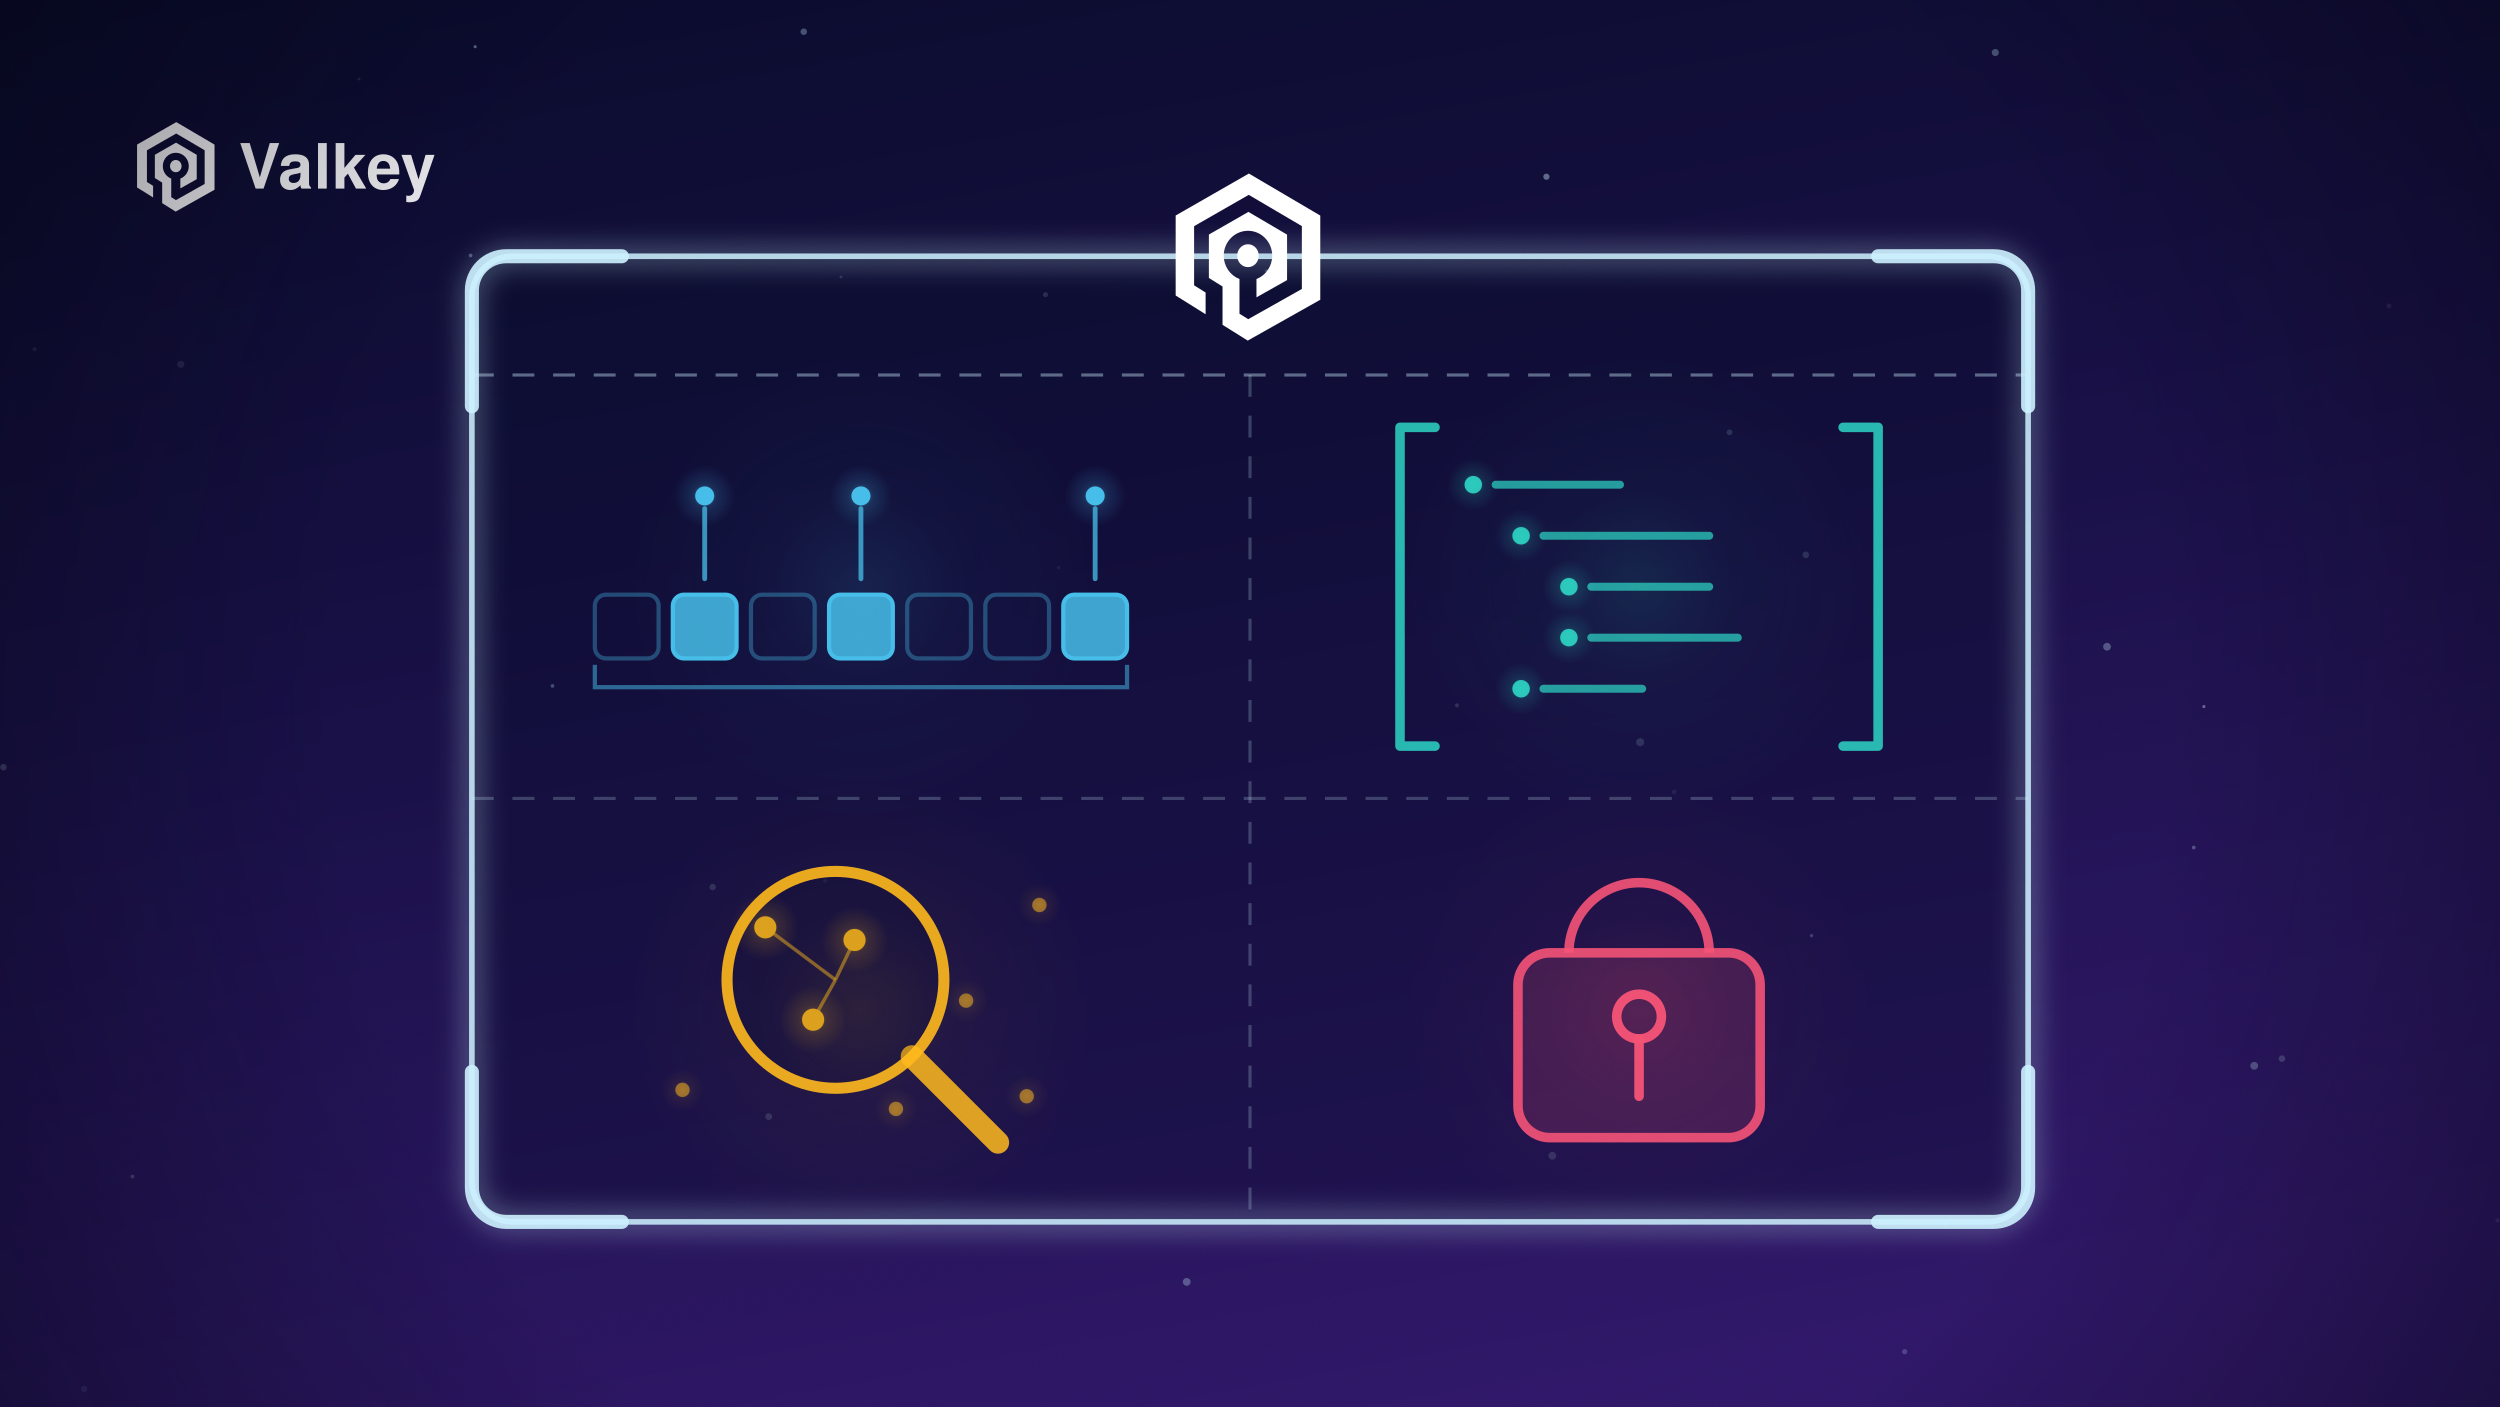
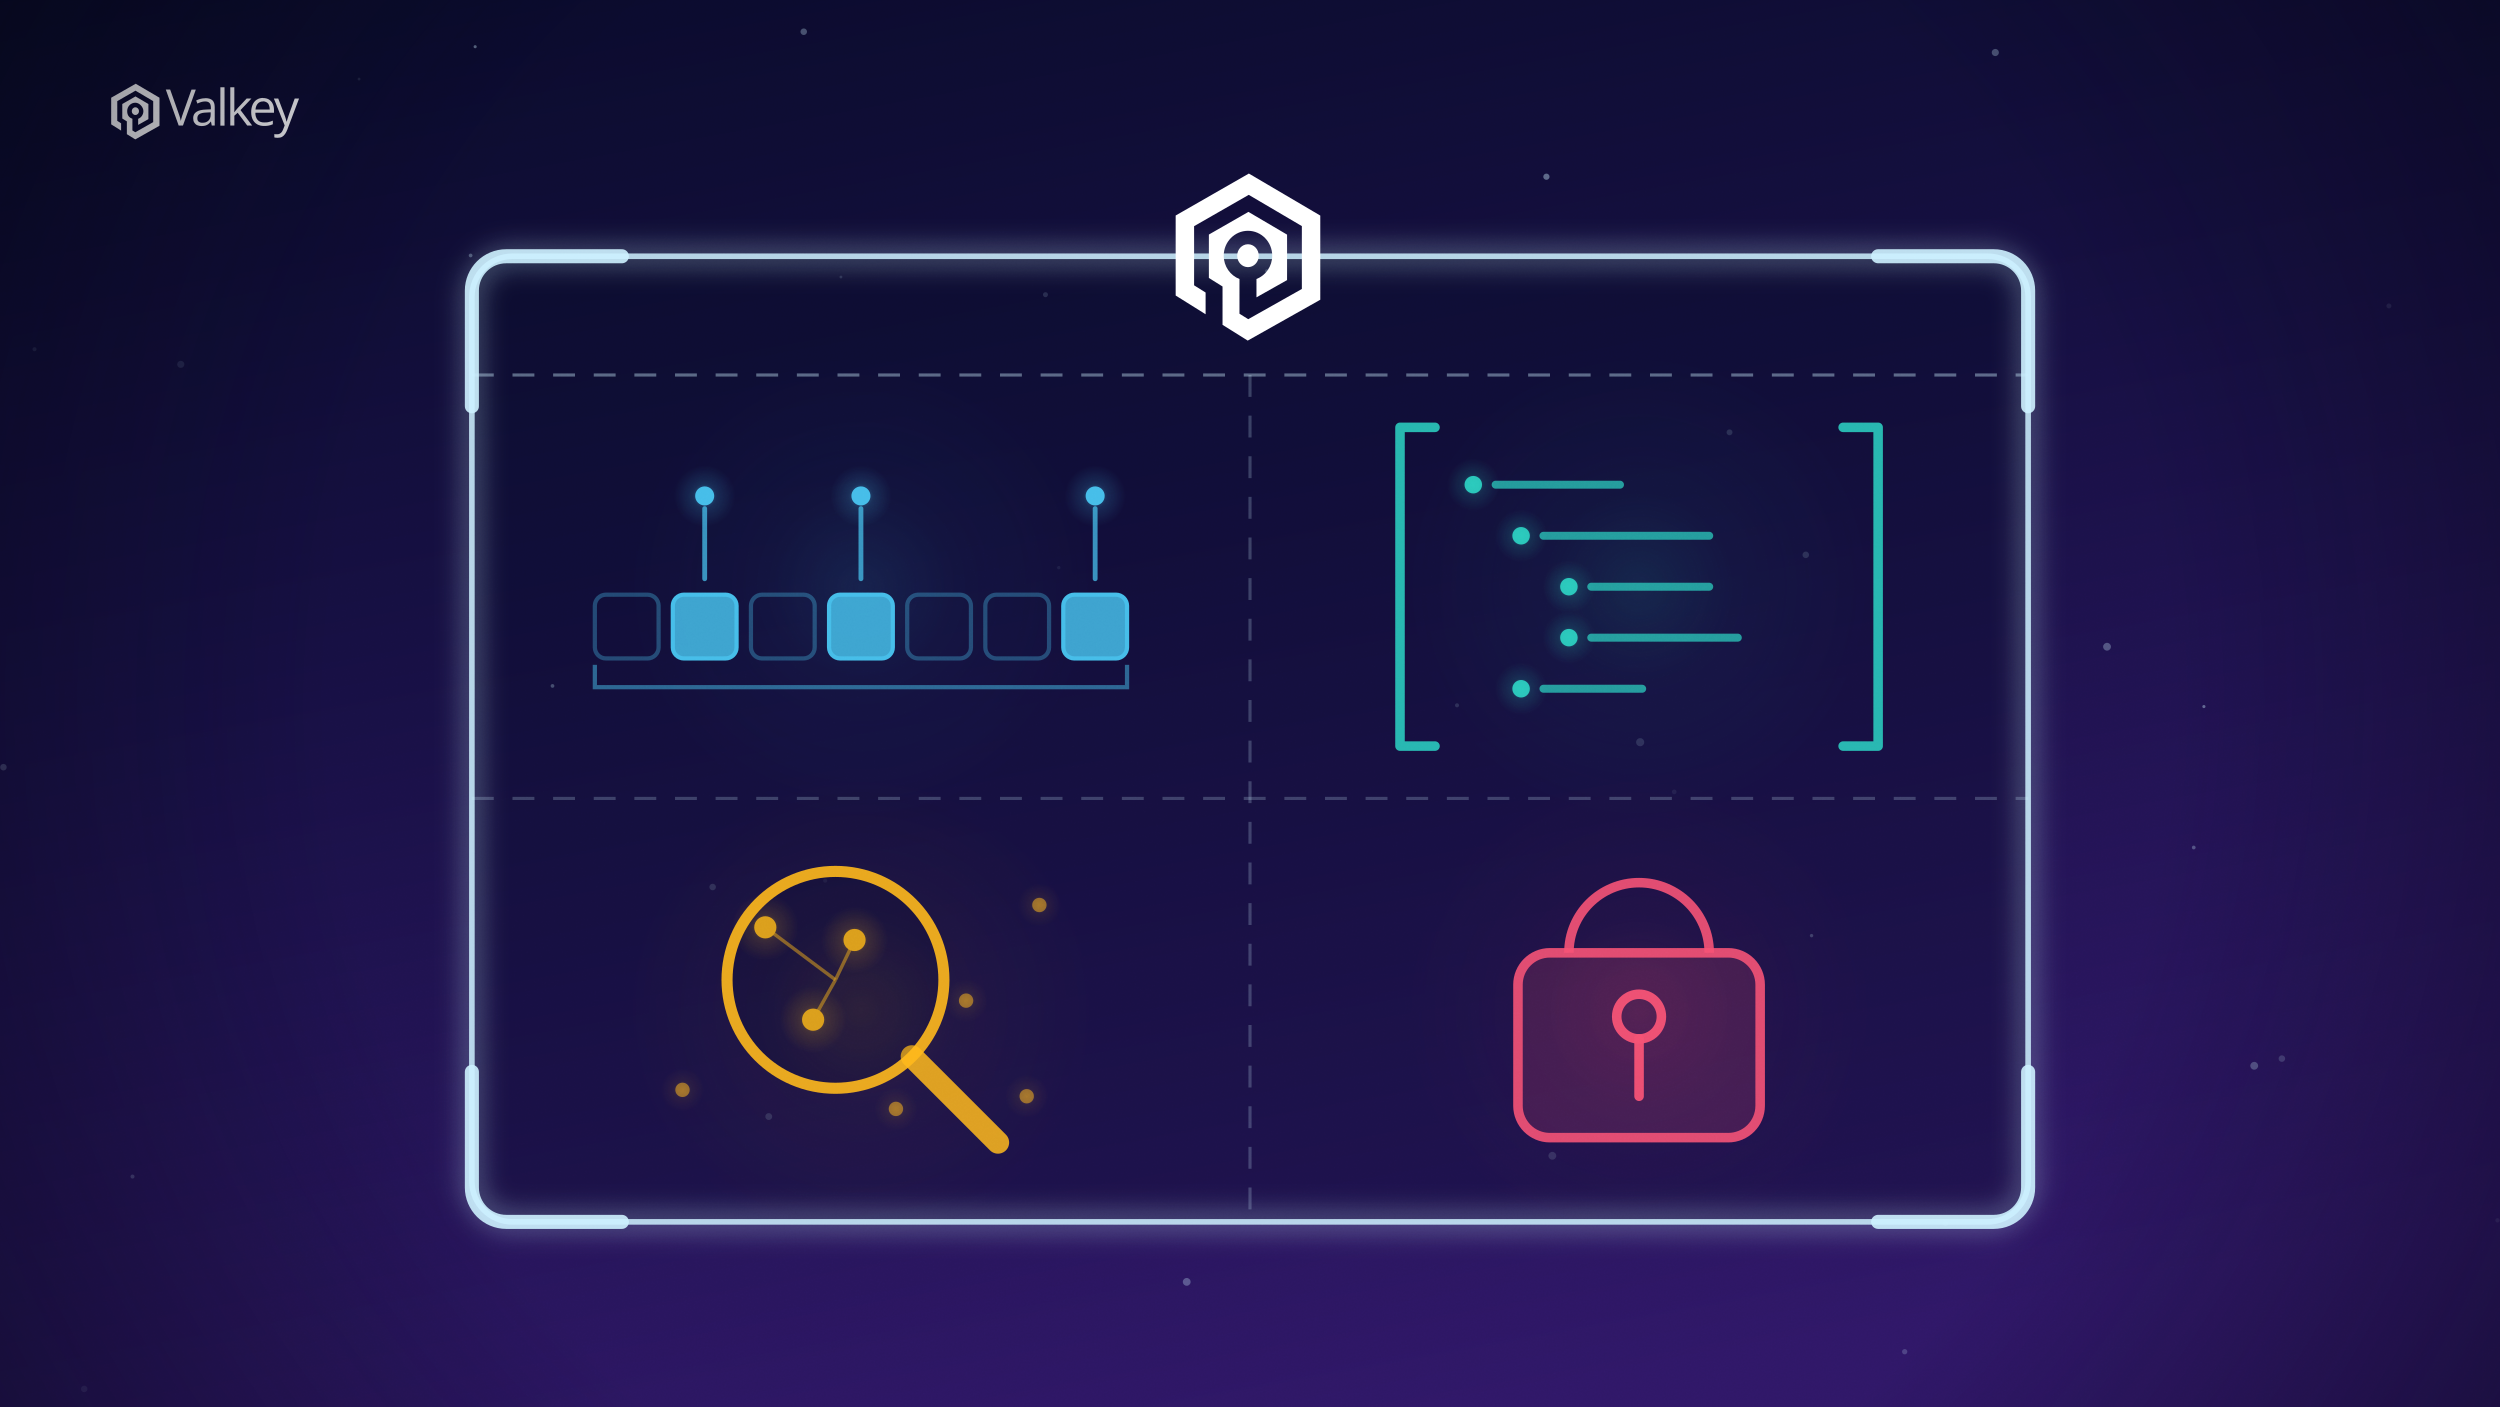
<svg xmlns="http://www.w3.org/2000/svg" width="1920" height="1080" viewBox="160 90 1600 900">
  <defs>
    <linearGradient id="sky" x1="0" y1="0" x2="0.32" y2="1">
      <stop offset="0" stop-color="#060A24" />
      <stop offset="0.48" stop-color="#171043" />
      <stop offset="1" stop-color="#301868" />
    </linearGradient>
    <radialGradient id="focus" gradientUnits="userSpaceOnUse" cx="960" cy="500" r="900">
      <stop offset="0" stop-color="#00A3E0" stop-opacity="0.42" />
      <stop offset="0.35" stop-color="#963CBD" stop-opacity="0.20" />
      <stop offset="1" stop-color="#963CBD" stop-opacity="0" />
    </radialGradient>
    <radialGradient id="vignette" gradientUnits="userSpaceOnUse" cx="960" cy="540" r="1180">
      <stop offset="0.5" stop-color="#03040F" stop-opacity="0" />
      <stop offset="1" stop-color="#03040F" stop-opacity="0.8" />
    </radialGradient>
    <radialGradient id="scrim">
      <stop offset="0" stop-color="#060A24" stop-opacity="0.72" />
      <stop offset="0.6" stop-color="#060A24" stop-opacity="0.45" />
      <stop offset="1" stop-color="#060A24" stop-opacity="0" />
    </radialGradient>
    <filter id="grain" x="0" y="0" width="100%" height="100%">
      <feTurbulence type="fractalNoise" baseFrequency="0.85" numOctaves="4" stitchTiles="stitch" />
      <feColorMatrix type="saturate" values="0" />
    </filter>
    <radialGradient id="h-cyan">
      <stop offset="0" stop-color="#46BDE9" stop-opacity="0.75" />
      <stop offset="0.4" stop-color="#46BDE9" stop-opacity="0.22" />
      <stop offset="1" stop-color="#46BDE9" stop-opacity="0" />
    </radialGradient>
    <radialGradient id="h-ice">
      <stop offset="0" stop-color="#CCF1FF" stop-opacity="0.75" />
      <stop offset="0.4" stop-color="#CCF1FF" stop-opacity="0.22" />
      <stop offset="1" stop-color="#CCF1FF" stop-opacity="0" />
    </radialGradient>
    <radialGradient id="h-mint">
      <stop offset="0" stop-color="#2CD5C4" stop-opacity="0.75" />
      <stop offset="0.4" stop-color="#2CD5C4" stop-opacity="0.22" />
      <stop offset="1" stop-color="#2CD5C4" stop-opacity="0" />
    </radialGradient>
    <radialGradient id="h-coral">
      <stop offset="0" stop-color="#F65275" stop-opacity="0.75" />
      <stop offset="0.4" stop-color="#F65275" stop-opacity="0.22" />
      <stop offset="1" stop-color="#F65275" stop-opacity="0" />
    </radialGradient>
    <radialGradient id="h-violet">
      <stop offset="0" stop-color="#963CBD" stop-opacity="0.75" />
      <stop offset="0.4" stop-color="#963CBD" stop-opacity="0.22" />
      <stop offset="1" stop-color="#963CBD" stop-opacity="0" />
    </radialGradient>
    <radialGradient id="h-gold">
      <stop offset="0" stop-color="#FFB81C" stop-opacity="0.75" />
      <stop offset="0.4" stop-color="#FFB81C" stop-opacity="0.22" />
      <stop offset="1" stop-color="#FFB81C" stop-opacity="0" />
    </radialGradient>
    <filter id="blur3" x="-70%" y="-70%" width="240%" height="240%">
      <feGaussianBlur stdDeviation="3" />
    </filter>
    <filter id="blur8" x="-70%" y="-70%" width="240%" height="240%">
      <feGaussianBlur stdDeviation="8" />
    </filter>
    <filter id="blur18" x="-70%" y="-70%" width="240%" height="240%">
      <feGaussianBlur stdDeviation="18" />
    </filter>
    <filter id="blur40" x="-70%" y="-70%" width="240%" height="240%">
      <feGaussianBlur stdDeviation="40" />
    </filter>
  </defs>
  <rect width="1920" height="1080" fill="url(#sky)" />
  <g>
    <circle cx="1122.4" cy="1057.6" r="1.9" fill="#CCF1FF" opacity="0.3" />
    <circle cx="109.7" cy="501.5" r="2" fill="#CCF1FF" opacity="0.3" />
    <circle cx="1916.3" cy="268.6" r="2.1" fill="#CCF1FF" opacity="0.2" />
    <circle cx="616.1" cy="657.7" r="2.1" fill="#CCF1FF" opacity="0.2" />
    <circle cx="1153.5" cy="829.7" r="2.5" fill="#CCF1FF" opacity="0.2" />
    <circle cx="389.8" cy="140.6" r="0.9" fill="#CCF1FF" opacity="0.1" />
    <circle cx="275.7" cy="323.2" r="2.3" fill="#CCF1FF" opacity="0.1" />
    <circle cx="515" cy="254.7" r="1.1" fill="#CCF1FF" opacity="0.3" />
    <circle cx="698.2" cy="267.3" r="0.9" fill="#CCF1FF" opacity="0.2" />
    <circle cx="182.1" cy="313.5" r="1.3" fill="#CCF1FF" opacity="0.1" />
    <circle cx="1602.7" cy="772.1" r="2.5" fill="#CCF1FF" opacity="0.3" />
    <circle cx="162.2" cy="581" r="2.1" fill="#CCF1FF" opacity="0.2" />
    <circle cx="970.8" cy="263.5" r="1.2" fill="#CCF1FF" opacity="0.3" />
    <circle cx="1508.5" cy="503.9" r="2.5" fill="#CCF1FF" opacity="0.3" />
    <circle cx="75.2" cy="264.9" r="0.9" fill="#CCF1FF" opacity="0.2" />
    <circle cx="1437" cy="123.6" r="2.3" fill="#CCF1FF" opacity="0.3" />
    <circle cx="655.7" cy="22.7" r="1.7" fill="#CCF1FF" opacity="0.3" />
    <circle cx="1919.2" cy="685.1" r="1.3" fill="#CCF1FF" opacity="0.2" />
    <circle cx="1092.5" cy="541.4" r="1.3" fill="#CCF1FF" opacity="0.2" />
    <circle cx="161.1" cy="21.2" r="1.5" fill="#CCF1FF" opacity="0.1" />
    <circle cx="1209.7" cy="565" r="2.6" fill="#CCF1FF" opacity="0.2" />
    <circle cx="1758.4" cy="871" r="1.4" fill="#CCF1FF" opacity="0.1" />
    <circle cx="128.7" cy="37.2" r="2.4" fill="#CCF1FF" opacity="0.3" />
    <circle cx="1231.5" cy="596.8" r="1.5" fill="#CCF1FF" opacity="0.1" />
    <circle cx="652" cy="804.6" r="2.2" fill="#CCF1FF" opacity="0.2" />
    <circle cx="1266.9" cy="366.7" r="1.9" fill="#CCF1FF" opacity="0.2" />
    <circle cx="1688.9" cy="285.8" r="1.6" fill="#CCF1FF" opacity="0.1" />
    <circle cx="348.4" cy="43" r="2.4" fill="#CCF1FF" opacity="0.2" />
    <circle cx="513.6" cy="529" r="1.2" fill="#CCF1FF" opacity="0.4" />
    <circle cx="1315.7" cy="445.1" r="2.1" fill="#CCF1FF" opacity="0.2" />
    <circle cx="1375.1" cy="1006.6" r="1.6" fill="#CCF1FF" opacity="0.1" />
    <circle cx="1788.9" cy="510.1" r="2.6" fill="#CCF1FF" opacity="0.2" />
    <circle cx="688.1" cy="653.6" r="1.3" fill="#CCF1FF" opacity="0.1" />
    <circle cx="1149.7" cy="203.1" r="2" fill="#CCF1FF" opacity="0.4" />
    <circle cx="464.1" cy="119.9" r="1" fill="#CCF1FF" opacity="0.4" />
    <circle cx="1620.4" cy="767.5" r="2.1" fill="#CCF1FF" opacity="0.2" />
    <circle cx="1339.5" cy="16.3" r="1.7" fill="#CCF1FF" opacity="0.1" />
    <circle cx="1872.6" cy="565.2" r="2" fill="#CCF1FF" opacity="0.2" />
    <circle cx="674.4" cy="110.3" r="2.1" fill="#CCF1FF" opacity="0.3" />
    <circle cx="919.5" cy="910.4" r="2.5" fill="#CCF1FF" opacity="0.3" />
    <circle cx="1319.4" cy="688.8" r="1.1" fill="#CCF1FF" opacity="0.3" />
    <circle cx="1545.6" cy="71.6" r="0.8" fill="#CCF1FF" opacity="0.3" />
    <circle cx="213.9" cy="978.9" r="2.1" fill="#CCF1FF" opacity="0.1" />
    <circle cx="461.2" cy="253.5" r="1.2" fill="#CCF1FF" opacity="0.3" />
    <circle cx="1398.5" cy="71.6" r="1.4" fill="#CCF1FF" opacity="0.4" />
    <circle cx="1405.1" cy="872.8" r="1.8" fill="#CCF1FF" opacity="0.3" />
    <circle cx="244.8" cy="843" r="1.3" fill="#CCF1FF" opacity="0.2" />
    <circle cx="1564" cy="632.4" r="1.2" fill="#CCF1FF" opacity="0.3" />
    <circle cx="108.3" cy="336.6" r="2.2" fill="#CCF1FF" opacity="0.4" />
    <circle cx="829.1" cy="278.6" r="1.6" fill="#CCF1FF" opacity="0.2" />
    <circle cx="51.9" cy="553.4" r="1.9" fill="#CCF1FF" opacity="0.3" />
    <circle cx="1379" cy="955.1" r="1.7" fill="#CCF1FF" opacity="0.2" />
    <circle cx="435.1" cy="58" r="1.4" fill="#CCF1FF" opacity="0.2" />
    <circle cx="837.6" cy="453.3" r="1.1" fill="#CCF1FF" opacity="0.1" />
    <circle cx="1570.5" cy="542.2" r="1" fill="#CCF1FF" opacity="0.4" />
  </g>
  <circle cx="711" cy="465.5" r="150" fill="url(#h-cyan)" opacity="0.22" />
  <circle cx="1209" cy="465.5" r="150" fill="url(#h-mint)" opacity="0.22" />
  <circle cx="711" cy="736.5" r="150" fill="url(#h-gold)" opacity="0.22" />
  <circle cx="1209" cy="736.5" r="150" fill="url(#h-coral)" opacity="0.22" />
  <rect x="462" y="254" width="996" height="618" rx="26" fill="#060A24" fill-opacity="0.3" />
  <g>
    <rect x="540.7" y="470.6" width="40.8" height="40.8" rx="7.1" fill="#46BDE9" fill-opacity="0" stroke="#46BDE9" stroke-width="2.7" opacity="0.34" />
    <rect x="590.6" y="470.6" width="40.8" height="40.8" rx="7.1" fill="#46BDE9" fill-opacity="0.85" stroke="#46BDE9" stroke-width="2.7" opacity="1" />
    <rect x="640.6" y="470.6" width="40.8" height="40.8" rx="7.1" fill="#46BDE9" fill-opacity="0" stroke="#46BDE9" stroke-width="2.7" opacity="0.34" />
    <rect x="690.6" y="470.6" width="40.8" height="40.8" rx="7.1" fill="#46BDE9" fill-opacity="0.85" stroke="#46BDE9" stroke-width="2.7" opacity="1" />
    <rect x="740.6" y="470.6" width="40.8" height="40.8" rx="7.1" fill="#46BDE9" fill-opacity="0" stroke="#46BDE9" stroke-width="2.7" opacity="0.34" />
    <rect x="790.6" y="470.6" width="40.8" height="40.8" rx="7.1" fill="#46BDE9" fill-opacity="0" stroke="#46BDE9" stroke-width="2.7" opacity="0.34" />
    <rect x="840.5" y="470.6" width="40.8" height="40.8" rx="7.1" fill="#46BDE9" fill-opacity="0.85" stroke="#46BDE9" stroke-width="2.7" opacity="1" />
    <line x1="611" y1="415.5" x2="611" y2="460.4" stroke="#46BDE9" stroke-width="3.1" stroke-linecap="round" opacity="0.75" />
    <circle cx="611" cy="407.4" r="19.6" fill="url(#h-cyan)" opacity="0.7" />
    <circle cx="611" cy="407.4" r="6.1" fill="#46BDE9" opacity="1" />
    <line x1="711" y1="415.5" x2="711" y2="460.4" stroke="#46BDE9" stroke-width="3.1" stroke-linecap="round" opacity="0.75" />
    <circle cx="711" cy="407.4" r="19.6" fill="url(#h-cyan)" opacity="0.7" />
    <circle cx="711" cy="407.4" r="6.1" fill="#46BDE9" opacity="1" />
    <line x1="860.9" y1="415.5" x2="860.9" y2="460.4" stroke="#46BDE9" stroke-width="3.1" stroke-linecap="round" opacity="0.75" />
    <circle cx="860.9" cy="407.4" r="19.6" fill="url(#h-cyan)" opacity="0.7" />
    <circle cx="860.9" cy="407.4" r="6.1" fill="#46BDE9" opacity="1" />
    <path d="M 540.7 515.5 L 540.7 529.8 L 881.3 529.8 L 881.3 515.5" fill="none" stroke="#46BDE9" stroke-width="2.7" opacity="0.5" />
    <path d="M 1078.4 363.5 L 1056 363.5 L 1056 567.5 L 1078.4 567.5" fill="none" stroke="#2CD5C4" stroke-width="6.1" stroke-linecap="round" stroke-linejoin="round" opacity="0.85" />
    <path d="M 1339.6 363.5 L 1362 363.5 L 1362 567.5 L 1339.6 567.5" fill="none" stroke="#2CD5C4" stroke-width="6.1" stroke-linecap="round" stroke-linejoin="round" opacity="0.85" />
    <line x1="1117.2" y1="400.2" x2="1196.8" y2="400.2" stroke="#2CD5C4" stroke-width="5.1" stroke-linecap="round" opacity="0.7" />
    <circle cx="1102.9" cy="400.2" r="16.8" fill="url(#h-mint)" opacity="0.6" />
    <circle cx="1102.9" cy="400.2" r="5.6" fill="#2CD5C4" opacity="0.9" />
    <line x1="1147.8" y1="432.9" x2="1253.9" y2="432.9" stroke="#2CD5C4" stroke-width="5.1" stroke-linecap="round" opacity="0.7" />
    <circle cx="1133.5" cy="432.9" r="16.8" fill="url(#h-mint)" opacity="0.6" />
    <circle cx="1133.5" cy="432.9" r="5.6" fill="#2CD5C4" opacity="0.9" />
    <line x1="1178.4" y1="465.5" x2="1253.9" y2="465.5" stroke="#2CD5C4" stroke-width="5.1" stroke-linecap="round" opacity="0.7" />
    <circle cx="1164.1" cy="465.5" r="16.8" fill="url(#h-mint)" opacity="0.6" />
    <circle cx="1164.1" cy="465.5" r="5.6" fill="#2CD5C4" opacity="0.9" />
    <line x1="1178.4" y1="498.1" x2="1272.2" y2="498.1" stroke="#2CD5C4" stroke-width="5.1" stroke-linecap="round" opacity="0.7" />
    <circle cx="1164.1" cy="498.1" r="16.8" fill="url(#h-mint)" opacity="0.6" />
    <circle cx="1164.1" cy="498.1" r="5.6" fill="#2CD5C4" opacity="0.9" />
    <line x1="1147.8" y1="530.8" x2="1211" y2="530.8" stroke="#2CD5C4" stroke-width="5.1" stroke-linecap="round" opacity="0.7" />
    <circle cx="1133.5" cy="530.8" r="16.8" fill="url(#h-mint)" opacity="0.6" />
    <circle cx="1133.5" cy="530.8" r="5.6" fill="#2CD5C4" opacity="0.9" />
    <circle cx="596.8" cy="787.5" r="13.8" fill="url(#h-gold)" opacity="0.3" />
    <circle cx="596.8" cy="787.5" r="4.6" fill="#FFB81C" opacity="0.5" />
    <line x1="694.7" y1="717.1" x2="649.8" y2="683.5" stroke="#FFB81C" stroke-width="2.2" opacity="0.55" />
    <circle cx="649.8" cy="683.5" r="21.4" fill="url(#h-gold)" opacity="0.7" />
    <circle cx="649.8" cy="683.5" r="7.1" fill="#FFB81C" opacity="1" />
    <line x1="694.7" y1="717.1" x2="680.4" y2="742.6" stroke="#FFB81C" stroke-width="2.2" opacity="0.55" />
    <circle cx="680.4" cy="742.6" r="21.4" fill="url(#h-gold)" opacity="0.7" />
    <circle cx="680.4" cy="742.6" r="7.1" fill="#FFB81C" opacity="1" />
    <line x1="694.7" y1="717.1" x2="706.9" y2="691.6" stroke="#FFB81C" stroke-width="2.2" opacity="0.55" />
    <circle cx="706.9" cy="691.6" r="21.4" fill="url(#h-gold)" opacity="0.7" />
    <circle cx="706.9" cy="691.6" r="7.1" fill="#FFB81C" opacity="1" />
    <circle cx="733.4" cy="799.7" r="13.8" fill="url(#h-gold)" opacity="0.3" />
    <circle cx="733.4" cy="799.7" r="4.6" fill="#FFB81C" opacity="0.5" />
    <circle cx="778.3" cy="730.4" r="13.8" fill="url(#h-gold)" opacity="0.3" />
    <circle cx="778.3" cy="730.4" r="4.6" fill="#FFB81C" opacity="0.5" />
    <circle cx="817.1" cy="791.6" r="13.8" fill="url(#h-gold)" opacity="0.3" />
    <circle cx="817.1" cy="791.6" r="4.6" fill="#FFB81C" opacity="0.5" />
    <circle cx="825.2" cy="669.2" r="13.8" fill="url(#h-gold)" opacity="0.3" />
    <circle cx="825.2" cy="669.2" r="4.6" fill="#FFB81C" opacity="0.5" />
    <line x1="743.6" y1="766.1" x2="798.7" y2="821.2" stroke="#FFB81C" stroke-width="14.3" stroke-linecap="round" opacity="0.85" />
    <circle cx="694.7" cy="717.1" r="69.4" fill="#060A24" fill-opacity="0.16" stroke="#FFB81C" stroke-width="7.1" opacity="0.9" />
    <path d="M 1164.1 699.8 A 44.9 44.9 0 0 1 1253.9 699.8" fill="none" stroke="#F65275" stroke-width="6.1" opacity="0.9" />
    <rect x="1131.5" y="699.8" width="155" height="118.3" rx="20.4" fill="#F65275" fill-opacity="0.18" stroke="#F65275" stroke-width="6.1" opacity="0.9" />
    <circle cx="1209" cy="740.6" r="14.3" fill="none" stroke="#F65275" stroke-width="6.1" opacity="0.95" />
    <line x1="1209" y1="754.9" x2="1209" y2="791.6" stroke="#F65275" stroke-width="6.1" stroke-linecap="round" opacity="0.95" />
  </g>
  <rect x="462" y="254" width="996" height="618" rx="26" fill="none" stroke="#CCF1FF" stroke-width="14" opacity="0.28" filter="url(#blur8)" />
  <rect x="462" y="254" width="996" height="618" rx="26" fill="none" stroke="#CCF1FF" stroke-width="3.6" opacity="0.85" />
  <line x1="462" y1="330" x2="1458" y2="330" stroke="#CCF1FF" stroke-width="2" stroke-dasharray="14 12" opacity="0.4" />
  <line x1="960" y1="330" x2="960" y2="872" stroke="#CCF1FF" stroke-width="2" stroke-dasharray="14 12" opacity="0.22" />
  <line x1="462" y1="601" x2="1458" y2="601" stroke="#CCF1FF" stroke-width="2" stroke-dasharray="14 12" opacity="0.22" />
  <g>
    <path d="M 558 254 L 484 254 A 22 22 0 0 0 462 276 L 462 350" fill="none" stroke="#CCF1FF" stroke-width="9" stroke-linecap="round" opacity="0.9" />
    <path d="M 1362 254 L 1436 254 A 22 22 0 0 1 1458 276 L 1458 350" fill="none" stroke="#CCF1FF" stroke-width="9" stroke-linecap="round" opacity="0.9" />
    <path d="M 558 872 L 484 872 A 22 22 0 0 1 462 850 L 462 776" fill="none" stroke="#CCF1FF" stroke-width="9" stroke-linecap="round" opacity="0.9" />
    <path d="M 1362 872 L 1436 872 A 22 22 0 0 0 1458 850 L 1458 776" fill="none" stroke="#CCF1FF" stroke-width="9" stroke-linecap="round" opacity="0.9" />
  </g>
  <g>
    <g transform="translate(910.9 198) scale(1.5342)">
      <path d="M 13.482 60.695 L 0.998 52.884 L 0.998 19.503 L 31.528 2.001 L 61.318 19.532 L 61.318 54.645 L 31.055 71.689 L 20.548 65.116 L 20.548 51.041 L 20.548 49.12 L 14.852 45.556 L 14.852 27.453 L 31.346 17.997 L 47.464 27.482 L 47.464 46.451 L 34.703 53.638 L 34.703 45.999 C 38.529 44.526 41.274 40.739 41.274 36.27 C 41.274 30.511 36.713 25.884 31.158 25.884 C 25.603 25.884 21.042 30.511 21.042 36.27 C 21.042 40.739 23.787 44.526 27.612 45.999 L 27.612 60.474 L 31.261 62.756 L 53.635 50.155 L 53.635 23.925 L 31.477 10.885 L 8.681 23.954 L 8.681 48.629 L 13.482 51.633 L 13.482 60.695 Z M 31.158 31.498 C 33.672 31.498 35.66 33.664 35.66 36.27 C 35.66 38.877 33.672 41.043 31.158 41.043 C 28.644 41.043 26.656 38.877 26.656 36.27 C 26.656 33.664 28.644 31.498 31.158 31.498 Z" fill="#FFFFFF" fill-rule="evenodd" />
    </g>
  </g>
  <g opacity="0.92">
-     <g transform="translate(246.9 166.5) scale(0.8219)">
-       <path d="M 13.482 60.695 L 0.998 52.884 L 0.998 19.503 L 31.528 2.001 L 61.318 19.532 L 61.318 54.645 L 31.055 71.689 L 20.548 65.116 L 20.548 51.041 L 20.548 49.12 L 14.852 45.556 L 14.852 27.453 L 31.346 17.997 L 47.464 27.482 L 47.464 46.451 L 34.703 53.638 L 34.703 45.999 C 38.529 44.526 41.274 40.739 41.274 36.27 C 41.274 30.511 36.713 25.884 31.158 25.884 C 25.603 25.884 21.042 30.511 21.042 36.27 C 21.042 40.739 23.787 44.526 27.612 45.999 L 27.612 60.474 L 31.261 62.756 L 53.635 50.155 L 53.635 23.925 L 31.477 10.885 L 8.681 23.954 L 8.681 48.629 L 13.482 51.633 L 13.482 60.695 Z M 31.158 31.498 C 33.672 31.498 35.66 33.664 35.66 36.27 C 35.66 38.877 33.672 41.043 31.158 41.043 C 28.644 41.043 26.656 38.877 26.656 36.27 C 26.656 33.664 28.644 31.498 31.158 31.498 Z" fill="#FFFFFF" fill-rule="evenodd" />
+     <g transform="translate(227.2 139.5) scale(0.68241)">
+       <path d="M15.2,50l-9.4-5.9v-25L28.8,6l22.3,13.1v26.3l-22.7,12.8-7.9-4.9v-12l-4.3-2.7v-13.6l12.4-7.1,12.1,7.1v14.2l-9.6,5.4v-5.7c2.9-1.1,4.9-3.9,4.9-7.3s-3.4-7.8-7.6-7.8-7.6,3.5-7.6,7.8,2.1,6.2,4.9,7.3v10.9l2.7,1.7,16.8-9.5v-19.7l-16.6-9.8-17.1,9.8v18.5l3.6,2.3v6.8ZM28.5,28.1c1.9,0,3.4,1.6,3.4,3.6s-1.5,3.6-3.4,3.6-3.4-1.6-3.4-3.6,1.5-3.6,3.4-3.6Z" fill="#FFFFFF" fill-rule="evenodd" />
+       <path d="M85.2,11.4l-12.1,33.8h-4l-12.1-33.8h4.1l7.9,22.3c.3.9.6,1.8.9,2.6.3.8.5,1.6.7,2.4.2.8.4,1.5.5,2.2.2-.7.3-1.4.5-2.2.2-.8.4-1.6.7-2.4.3-.8.6-1.7.9-2.6l7.9-22.2h4.2Z" fill="#FFFFFF" />
+       <path d="M94,19.5c3,0,5.3.7,6.7,2,1.5,1.4,2.2,3.5,2.2,6.5v17.2h-2.8l-.7-3.7h-.2c-.7.9-1.4,1.7-2.2,2.3-.8.6-1.7,1.1-2.7,1.4-1,.3-2.2.5-3.7.5s-2.9-.3-4.1-.8c-1.2-.5-2.1-1.4-2.8-2.5-.7-1.1-1-2.5-1-4.2,0-2.5,1-4.5,3-5.8,2-1.4,5.1-2.1,9.2-2.2l4.4-.2v-1.5c0-2.2-.5-3.7-1.4-4.6-.9-.9-2.3-1.3-4-1.3-1.3,0-2.6.2-3.8.6-1.2.4-2.3.8-3.4,1.4l-1.2-2.9c1.1-.6,2.5-1.1,3.9-1.5,1.5-.4,3-.6,4.7-.6h0ZM99.1,32.8l-3.9.2c-3.2.1-5.4.6-6.7,1.5s-1.9,2.2-1.9,3.9.4,2.5,1.3,3.2c.9.7,2,1,3.5,1,2.3,0,4.1-.6,5.5-1.9s2.2-3.1,2.2-5.6v-2.3Z" fill="#FFFFFF" />
+       <path d="M112.1,45.3h-3.9V9.3h3.9v36Z" fill="#FFFFFF" />
+       <path d="M121.3,9.3v18.7c0,.6,0,1.4,0,2.3,0,.9,0,1.7-.1,2.3h.2c.3-.4.8-1,1.4-1.8.6-.8,1.2-1.4,1.6-1.9l8.4-9h4.5l-10.2,10.8,10.9,14.5h-4.6l-9-12-3.1,2.8v9.2h-3.8V9.3h3.8Z" fill="#FFFFFF" />
+       <path d="M148.2,19.4c2.2,0,4,.5,5.6,1.4,1.5,1,2.7,2.3,3.5,4,.8,1.7,1.2,3.7,1.2,6v2.4h-17.5c0,3,.8,5.2,2.2,6.8s3.5,2.3,6.1,2.3,3-.1,4.3-.4c1.2-.3,2.5-.7,3.8-1.3v3.4c-1.3.6-2.6,1-3.8,1.2-1.2.3-2.7.4-4.4.4-2.4,0-4.6-.5-6.4-1.5-1.8-1-3.2-2.5-4.2-4.4-1-1.9-1.5-4.3-1.5-7.1,0-2.7.5-5.1,1.4-7.1.9-2,2.2-3.5,3.9-4.6,1.7-1.1,3.7-1.6,5.9-1.6h0ZM148.2,22.6c-2.1,0-3.7.7-4.9,2-1.2,1.3-1.9,3.2-2.2,5.6h13.4c0-1.5-.3-2.8-.7-4-.4-1.2-1.1-2.1-2.1-2.7-.9-.6-2.1-1-3.6-1Z" fill="#FFFFFF" />
+       <path d="M158.4,19.9h4.1l5.6,14.7c.3.9.6,1.7.9,2.5.3.8.5,1.5.7,2.3.2.7.4,1.4.5,2.1h.2c.2-.8.5-1.8.9-3,.4-1.3.8-2.6,1.3-3.9l5.3-14.7h4.1l-11,29.1c-.6,1.6-1.3,2.9-2.1,4.1-.8,1.2-1.7,2-2.8,2.7-1.1.6-2.5.9-4,.9s-1.4,0-1.9-.1c-.6,0-1-.2-1.4-.3v-3.1c.3,0,.7.1,1.2.2.5,0,1,0,1.5,0,1,0,1.8-.2,2.5-.6.7-.4,1.3-.9,1.8-1.6.5-.7.9-1.5,1.3-2.5l1.4-3.6-10.2-25.4Z" fill="#FFFFFF" />
    </g>
-     <text x="312.8" y="210.7" fill="#FFFFFF" font-family="Helvetica Neue, Helvetica, Arial, sans-serif" font-size="40" font-weight="600" letter-spacing="0.5">Valkey</text>
  </g>
  <rect width="1920" height="1080" fill="url(#vignette)" />
  <rect width="1920" height="1080" filter="url(#grain)" opacity="0.055" style="mix-blend-mode:overlay" />
</svg>
